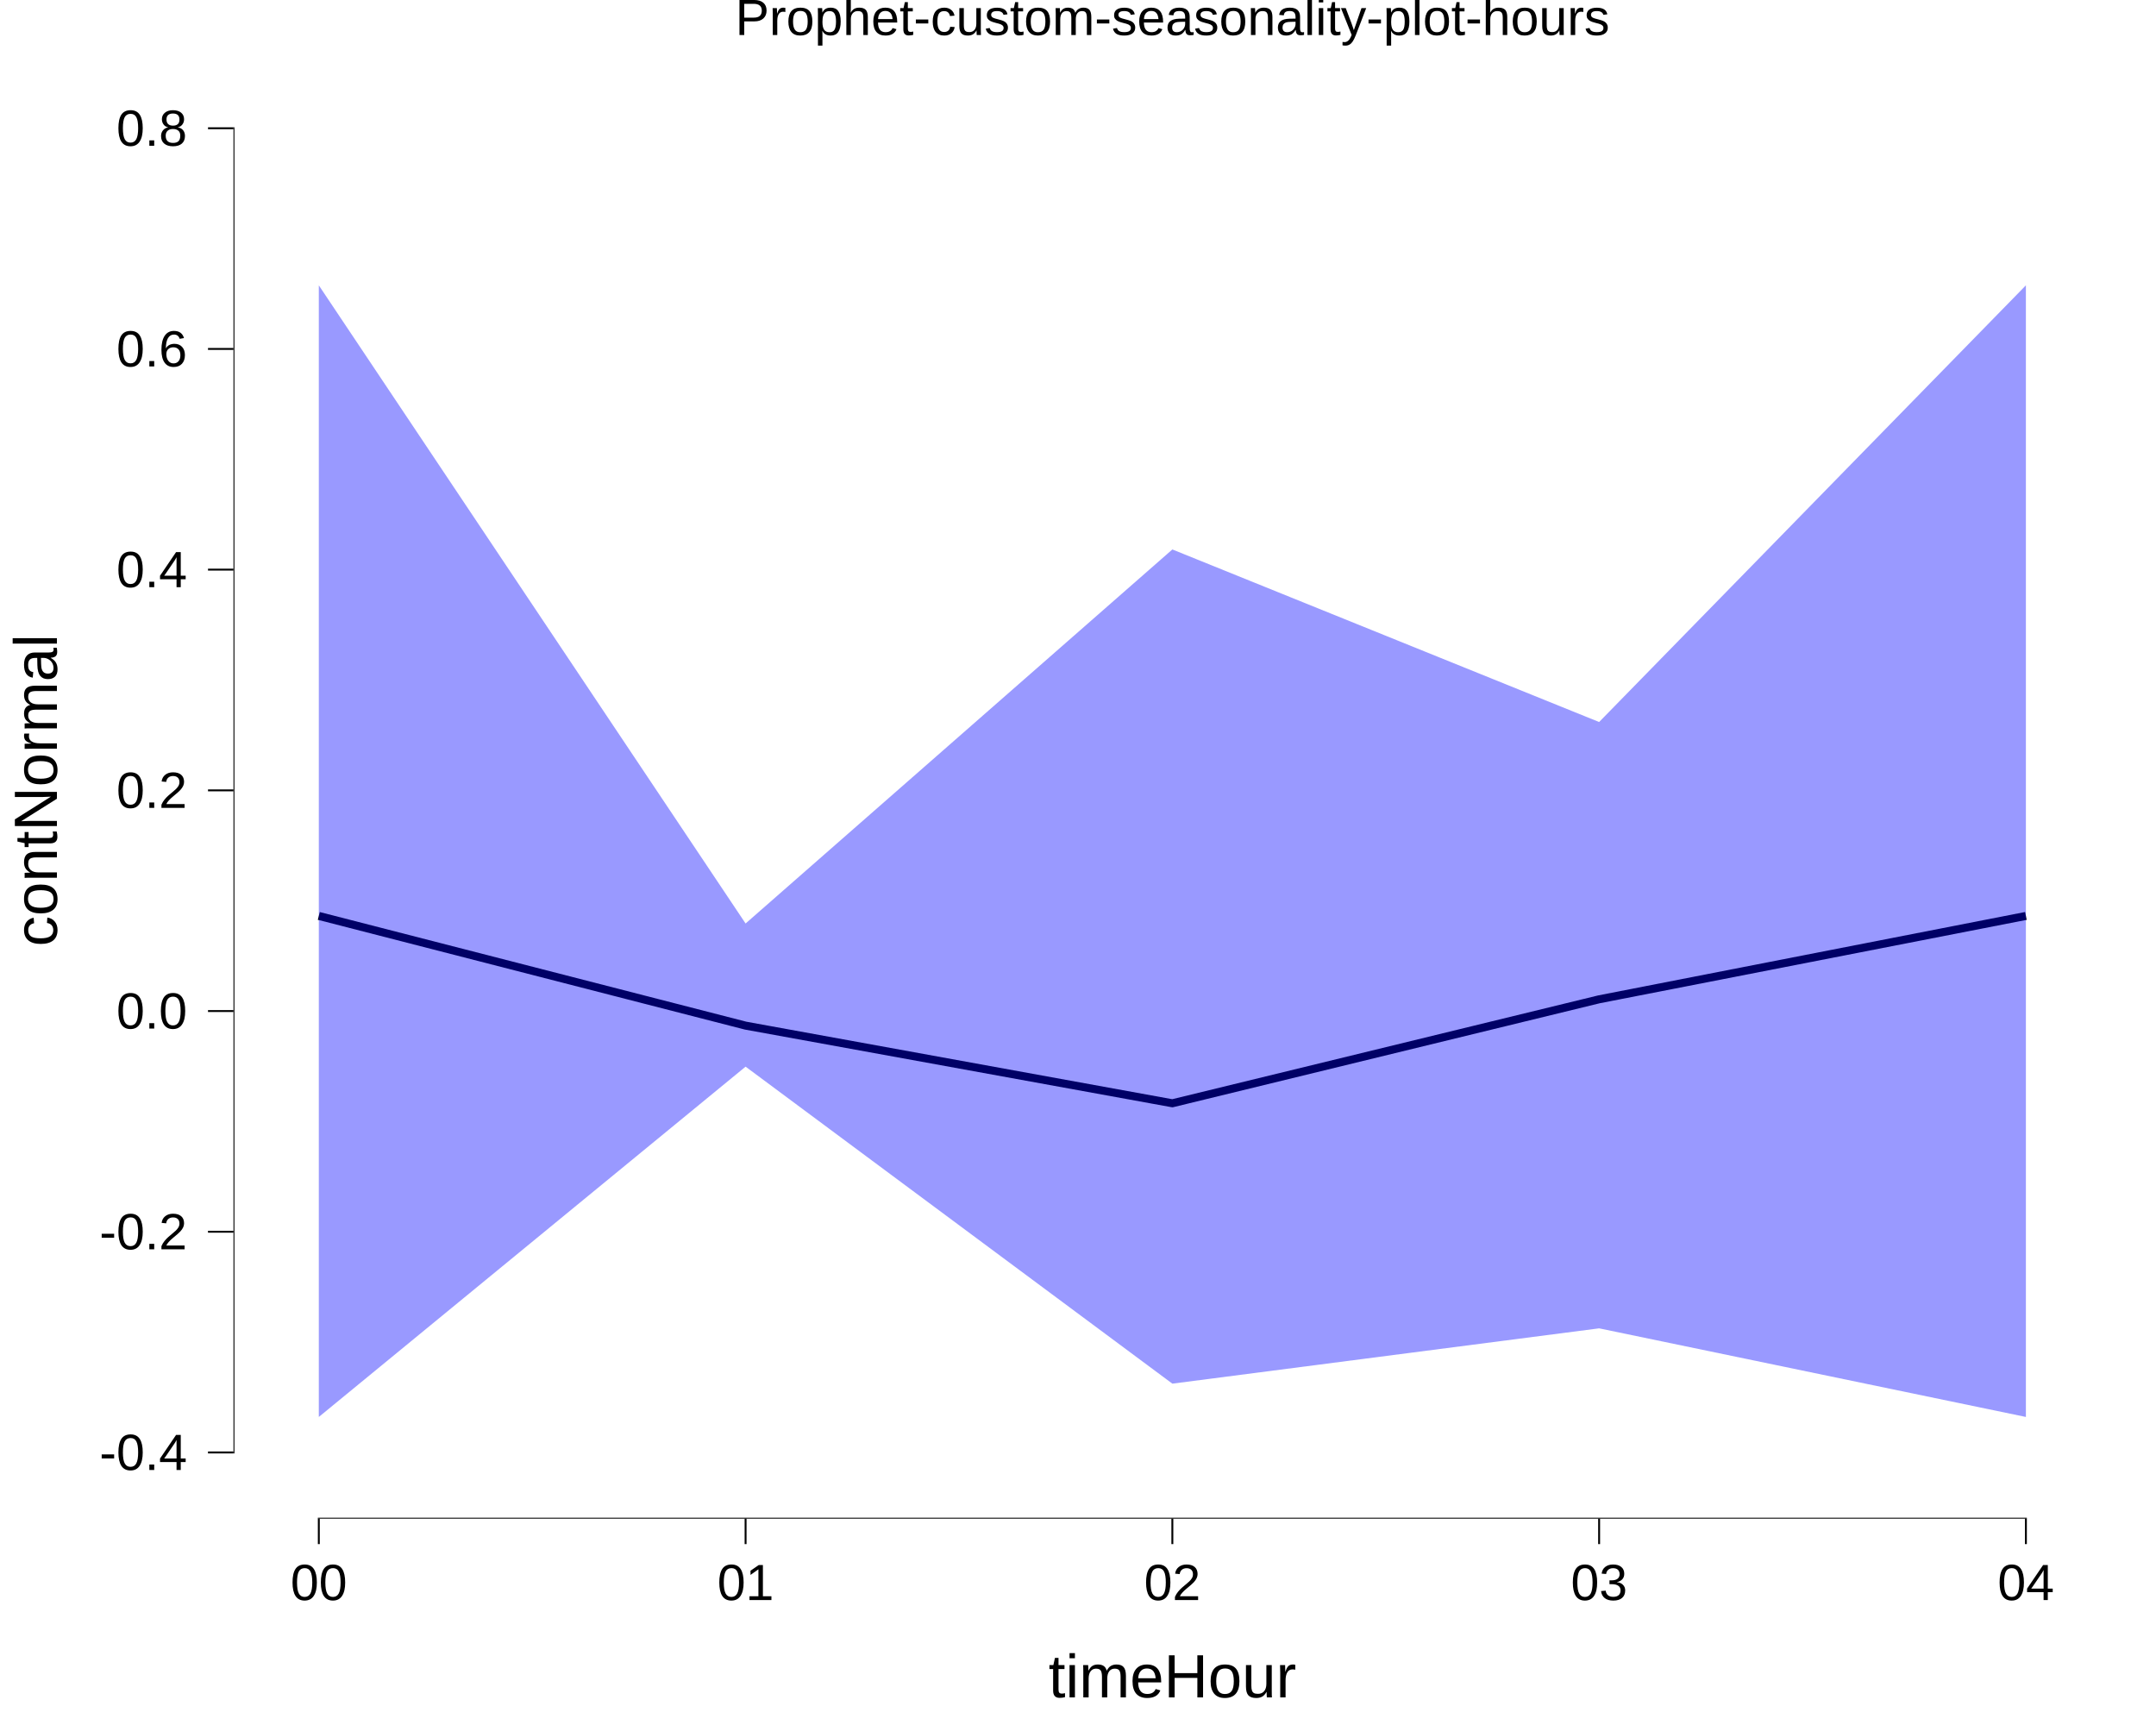
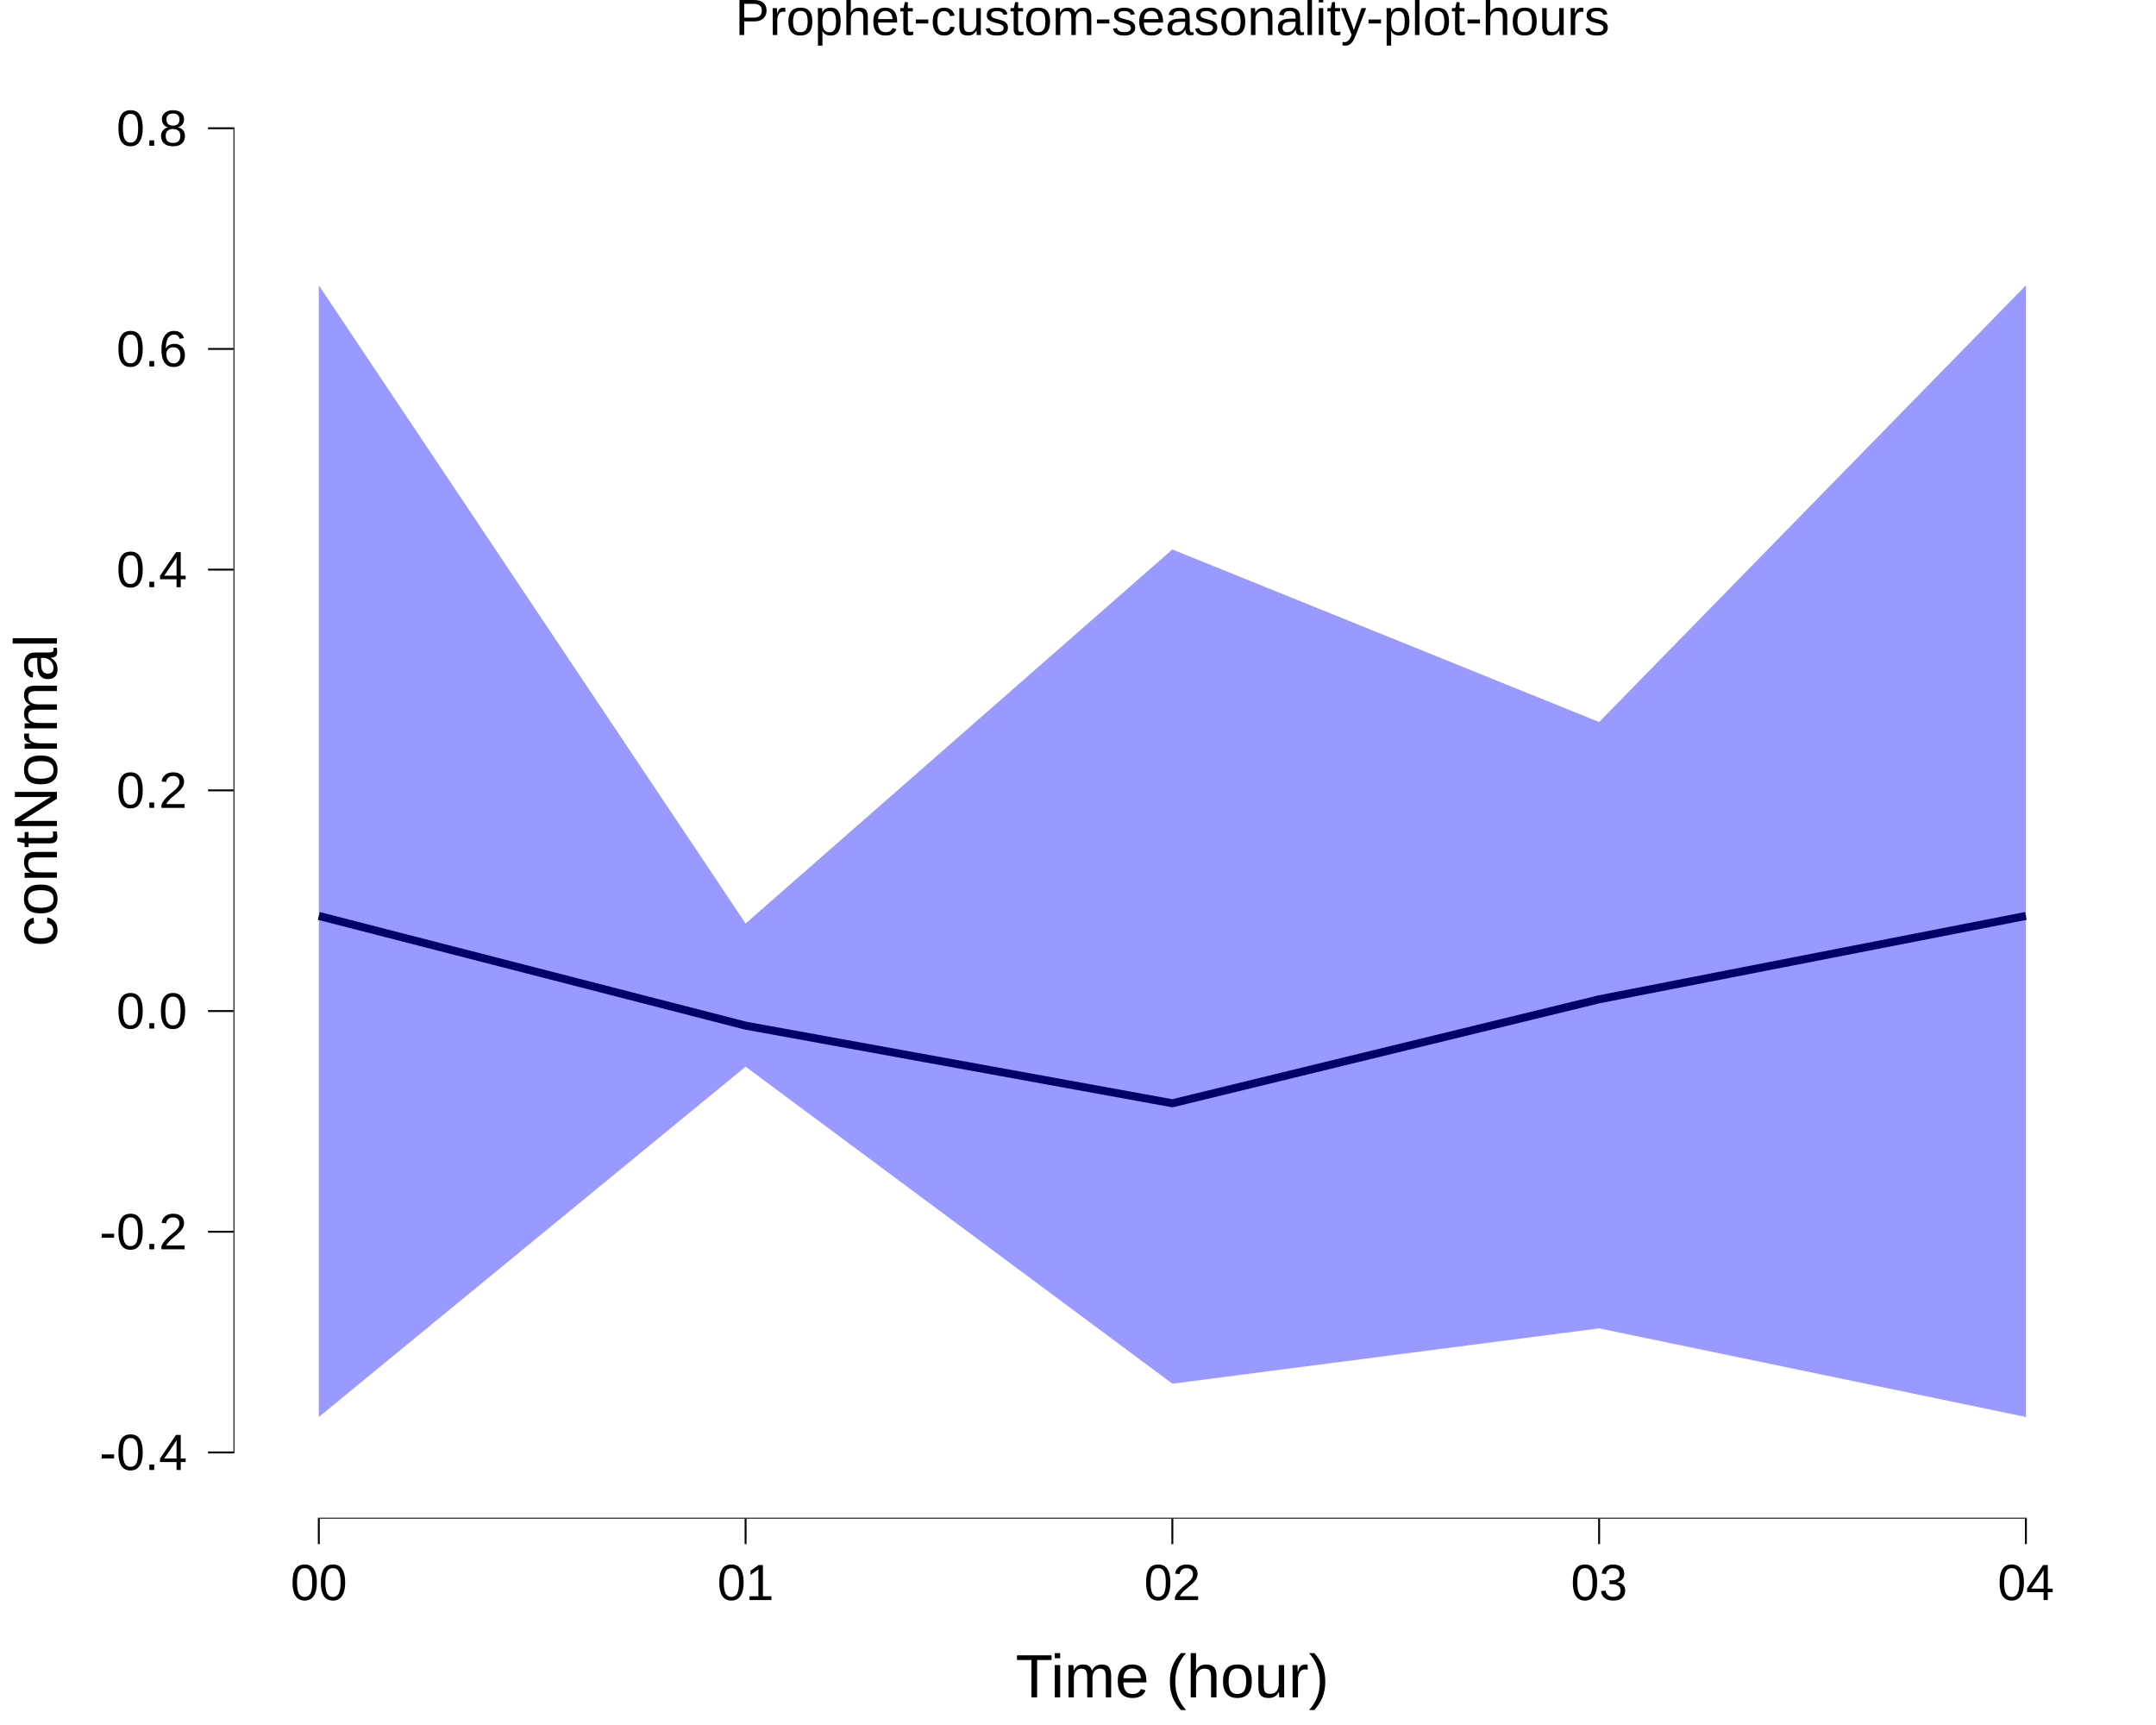
<svg xmlns="http://www.w3.org/2000/svg" viewBox="0 0 720.00 576.00">
  <defs>
    <style type="text/css">
    line, polyline, polygon, path, rect, circle {
      fill: none;
      stroke: #000000;
      stroke-linecap: round;
      stroke-linejoin: round;
      stroke-miterlimit: 10.00;
    }
  </style>
  </defs>
  <rect width="100%" height="100%" style="stroke: none; fill: #FFFFFF;" />
  <rect x="0.00" y="0.00" width="720.00" height="576.00" style="stroke-width: 10.67; stroke: none;" />
  <defs>
    <clipPath id="cpNzcuOTd8NzA1LjA2fDUwNy4xMHwyMC43MQ==">
      <rect x="77.97" y="20.71" width="627.09" height="486.38" />
    </clipPath>
  </defs>
  <rect x="77.97" y="20.71" width="627.09" height="486.38" style="stroke-width: 10.67; stroke: none;" clip-path="url(#cpNzcuOTd8NzA1LjA2fDUwNy4xMHwyMC43MQ==)" />
  <polyline points="106.47,305.84 248.99,342.47 391.51,368.40 534.03,333.68 676.55,305.84 " style="stroke-width: 2.67; stroke-linecap: butt;" clip-path="url(#cpNzcuOTd8NzA1LjA2fDUwNy4xMHwyMC43MQ==)" />
  <polygon points="106.47,95.28 248.99,308.37 391.51,183.47 534.03,241.09 676.55,95.28 676.55,473.14 534.03,443.55 391.51,462.02 248.99,356.17 106.47,473.14 " style="stroke-width: 0.00; stroke: none; fill: #0000FF; fill-opacity: 0.40;" clip-path="url(#cpNzcuOTd8NzA1LjA2fDUwNy4xMHwyMC43MQ==)" />
  <polyline points="106.47,95.28 248.99,308.37 391.51,183.47 534.03,241.09 676.55,95.28 " style="stroke-width: 1.07; stroke: none;" clip-path="url(#cpNzcuOTd8NzA1LjA2fDUwNy4xMHwyMC43MQ==)" />
  <polyline points="676.55,473.14 534.03,443.55 391.51,462.02 248.99,356.17 106.47,473.14 " style="stroke-width: 1.07; stroke: none;" clip-path="url(#cpNzcuOTd8NzA1LjA2fDUwNy4xMHwyMC43MQ==)" />
  <line x1="106.15" y1="507.10" x2="676.87" y2="507.10" style="stroke-width: 0.64; stroke-linecap: butt;" clip-path="url(#cpNzcuOTd8NzA1LjA2fDUwNy4xMHwyMC43MQ==)" />
  <line x1="77.97" y1="485.31" x2="77.97" y2="42.50" style="stroke-width: 0.64; stroke-linecap: butt;" clip-path="url(#cpNzcuOTd8NzA1LjA2fDUwNy4xMHwyMC43MQ==)" />
  <rect x="77.97" y="20.71" width="627.09" height="486.38" style="stroke-width: 0.00; stroke: none;" clip-path="url(#cpNzcuOTd8NzA1LjA2fDUwNy4xMHwyMC43MQ==)" />
  <defs>
    <clipPath id="cpMC4wMHw3MjAuMDB8NTc2LjAwfDAuMDA=">
      <rect x="0.00" y="0.00" width="720.00" height="576.00" />
    </clipPath>
  </defs>
  <polyline points="77.97,507.10 77.97,20.71 " style="stroke-width: 0.00; stroke: none; stroke-linecap: butt;" clip-path="url(#cpMC4wMHw3MjAuMDB8NTc2LjAwfDAuMDA=)" />
  <g clip-path="url(#cpMC4wMHw3MjAuMDB8NTc2LjAwfDAuMDA=)">
    <text x="33.21" y="490.84" style="font-size: 17.00px; font-family: Liberation Sans;" textLength="29.28px" lengthAdjust="spacingAndGlyphs">-0.4</text>
  </g>
  <g clip-path="url(#cpMC4wMHw3MjAuMDB8NTc2LjAwfDAuMDA=)">
    <text x="33.21" y="417.15" style="font-size: 17.00px; font-family: Liberation Sans;" textLength="29.28px" lengthAdjust="spacingAndGlyphs">-0.2</text>
  </g>
  <g clip-path="url(#cpMC4wMHw3MjAuMDB8NTc2LjAwfDAuMDA=)">
    <text x="38.87" y="343.45" style="font-size: 17.00px; font-family: Liberation Sans;" textLength="23.62px" lengthAdjust="spacingAndGlyphs">0.0</text>
  </g>
  <g clip-path="url(#cpMC4wMHw3MjAuMDB8NTc2LjAwfDAuMDA=)">
    <text x="38.87" y="269.76" style="font-size: 17.00px; font-family: Liberation Sans;" textLength="23.62px" lengthAdjust="spacingAndGlyphs">0.2</text>
  </g>
  <g clip-path="url(#cpMC4wMHw3MjAuMDB8NTc2LjAwfDAuMDA=)">
    <text x="38.87" y="196.06" style="font-size: 17.00px; font-family: Liberation Sans;" textLength="23.62px" lengthAdjust="spacingAndGlyphs">0.4</text>
  </g>
  <g clip-path="url(#cpMC4wMHw3MjAuMDB8NTc2LjAwfDAuMDA=)">
    <text x="38.87" y="122.37" style="font-size: 17.00px; font-family: Liberation Sans;" textLength="23.62px" lengthAdjust="spacingAndGlyphs">0.6</text>
  </g>
  <g clip-path="url(#cpMC4wMHw3MjAuMDB8NTc2LjAwfDAuMDA=)">
    <text x="38.87" y="48.67" style="font-size: 17.00px; font-family: Liberation Sans;" textLength="23.62px" lengthAdjust="spacingAndGlyphs">0.8</text>
  </g>
  <polyline points="69.46,484.99 77.97,484.99 " style="stroke-width: 0.64; stroke-linecap: butt;" clip-path="url(#cpMC4wMHw3MjAuMDB8NTc2LjAwfDAuMDA=)" />
  <polyline points="69.46,411.29 77.97,411.29 " style="stroke-width: 0.64; stroke-linecap: butt;" clip-path="url(#cpMC4wMHw3MjAuMDB8NTc2LjAwfDAuMDA=)" />
  <polyline points="69.46,337.60 77.97,337.60 " style="stroke-width: 0.64; stroke-linecap: butt;" clip-path="url(#cpMC4wMHw3MjAuMDB8NTc2LjAwfDAuMDA=)" />
  <polyline points="69.46,263.91 77.97,263.91 " style="stroke-width: 0.64; stroke-linecap: butt;" clip-path="url(#cpMC4wMHw3MjAuMDB8NTc2LjAwfDAuMDA=)" />
  <polyline points="69.46,190.21 77.97,190.21 " style="stroke-width: 0.64; stroke-linecap: butt;" clip-path="url(#cpMC4wMHw3MjAuMDB8NTc2LjAwfDAuMDA=)" />
  <polyline points="69.46,116.52 77.97,116.52 " style="stroke-width: 0.64; stroke-linecap: butt;" clip-path="url(#cpMC4wMHw3MjAuMDB8NTc2LjAwfDAuMDA=)" />
  <polyline points="69.46,42.82 77.97,42.82 " style="stroke-width: 0.64; stroke-linecap: butt;" clip-path="url(#cpMC4wMHw3MjAuMDB8NTc2LjAwfDAuMDA=)" />
  <polyline points="77.97,507.10 705.06,507.10 " style="stroke-width: 0.00; stroke: none; stroke-linecap: butt;" clip-path="url(#cpMC4wMHw3MjAuMDB8NTc2LjAwfDAuMDA=)" />
  <polyline points="106.47,515.60 106.47,507.10 " style="stroke-width: 0.64; stroke-linecap: butt;" clip-path="url(#cpMC4wMHw3MjAuMDB8NTc2LjAwfDAuMDA=)" />
  <polyline points="248.99,515.60 248.99,507.10 " style="stroke-width: 0.64; stroke-linecap: butt;" clip-path="url(#cpMC4wMHw3MjAuMDB8NTc2LjAwfDAuMDA=)" />
  <polyline points="391.51,515.60 391.51,507.10 " style="stroke-width: 0.64; stroke-linecap: butt;" clip-path="url(#cpMC4wMHw3MjAuMDB8NTc2LjAwfDAuMDA=)" />
  <polyline points="534.03,515.60 534.03,507.10 " style="stroke-width: 0.64; stroke-linecap: butt;" clip-path="url(#cpMC4wMHw3MjAuMDB8NTc2LjAwfDAuMDA=)" />
  <polyline points="676.55,515.60 676.55,507.10 " style="stroke-width: 0.64; stroke-linecap: butt;" clip-path="url(#cpMC4wMHw3MjAuMDB8NTc2LjAwfDAuMDA=)" />
  <g clip-path="url(#cpMC4wMHw3MjAuMDB8NTc2LjAwfDAuMDA=)">
    <text x="97.02" y="534.28" style="font-size: 17.00px; font-family: Liberation Sans;" textLength="18.91px" lengthAdjust="spacingAndGlyphs">00</text>
  </g>
  <g clip-path="url(#cpMC4wMHw3MjAuMDB8NTc2LjAwfDAuMDA=)">
    <text x="239.54" y="534.28" style="font-size: 17.00px; font-family: Liberation Sans;" textLength="18.91px" lengthAdjust="spacingAndGlyphs">01</text>
  </g>
  <g clip-path="url(#cpMC4wMHw3MjAuMDB8NTc2LjAwfDAuMDA=)">
    <text x="382.06" y="534.28" style="font-size: 17.00px; font-family: Liberation Sans;" textLength="18.91px" lengthAdjust="spacingAndGlyphs">02</text>
  </g>
  <g clip-path="url(#cpMC4wMHw3MjAuMDB8NTc2LjAwfDAuMDA=)">
    <text x="524.58" y="534.28" style="font-size: 17.00px; font-family: Liberation Sans;" textLength="18.91px" lengthAdjust="spacingAndGlyphs">03</text>
  </g>
  <g clip-path="url(#cpMC4wMHw3MjAuMDB8NTc2LjAwfDAuMDA=)">
    <text x="667.10" y="534.28" style="font-size: 17.00px; font-family: Liberation Sans;" textLength="18.91px" lengthAdjust="spacingAndGlyphs">04</text>
  </g>
  <g clip-path="url(#cpMC4wMHw3MjAuMDB8NTc2LjAwfDAuMDA=)">
-     <text x="350.15" y="566.78" style="font-size: 20.40px; font-family: Liberation Sans;" textLength="82.73px" lengthAdjust="spacingAndGlyphs">timeHour</text>
+     <text x="339.18" y="566.78" style="font-size: 20.40px; font-family: Liberation Sans;" textLength="104.66px" lengthAdjust="spacingAndGlyphs">Time (hour)</text>
  </g>
  <g clip-path="url(#cpMC4wMHw3MjAuMDB8NTc2LjAwfDAuMDA=)">
    <text transform="translate(19.01,316.05) rotate(-90)" style="font-size: 20.40px; font-family: Liberation Sans;" textLength="104.28px" lengthAdjust="spacingAndGlyphs">contNormal</text>
  </g>
  <g clip-path="url(#cpMC4wMHw3MjAuMDB8NTc2LjAwfDAuMDA=)">
    <text x="245.56" y="11.70" style="font-size: 17.00px; font-family: Liberation Sans;" textLength="291.91px" lengthAdjust="spacingAndGlyphs">Prophet-custom-seasonality-plot-hours</text>
  </g>
</svg>
